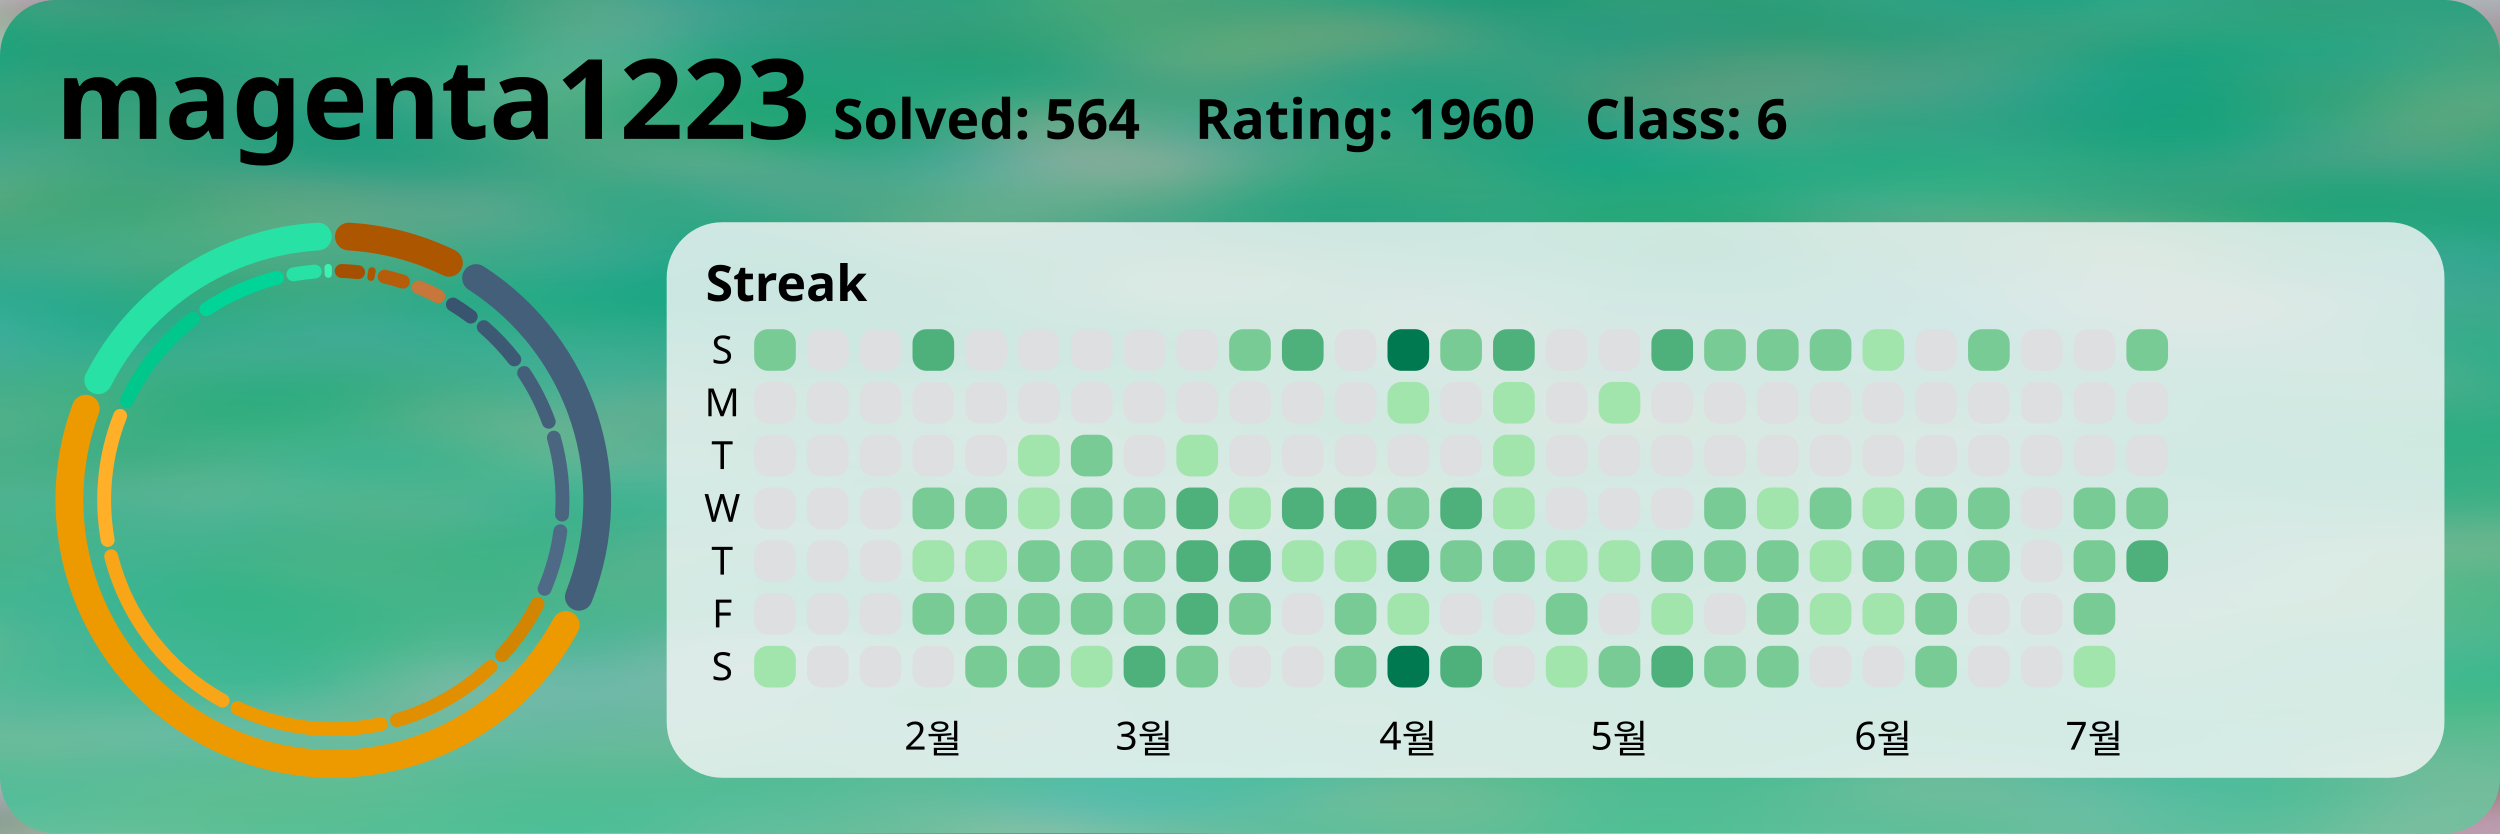
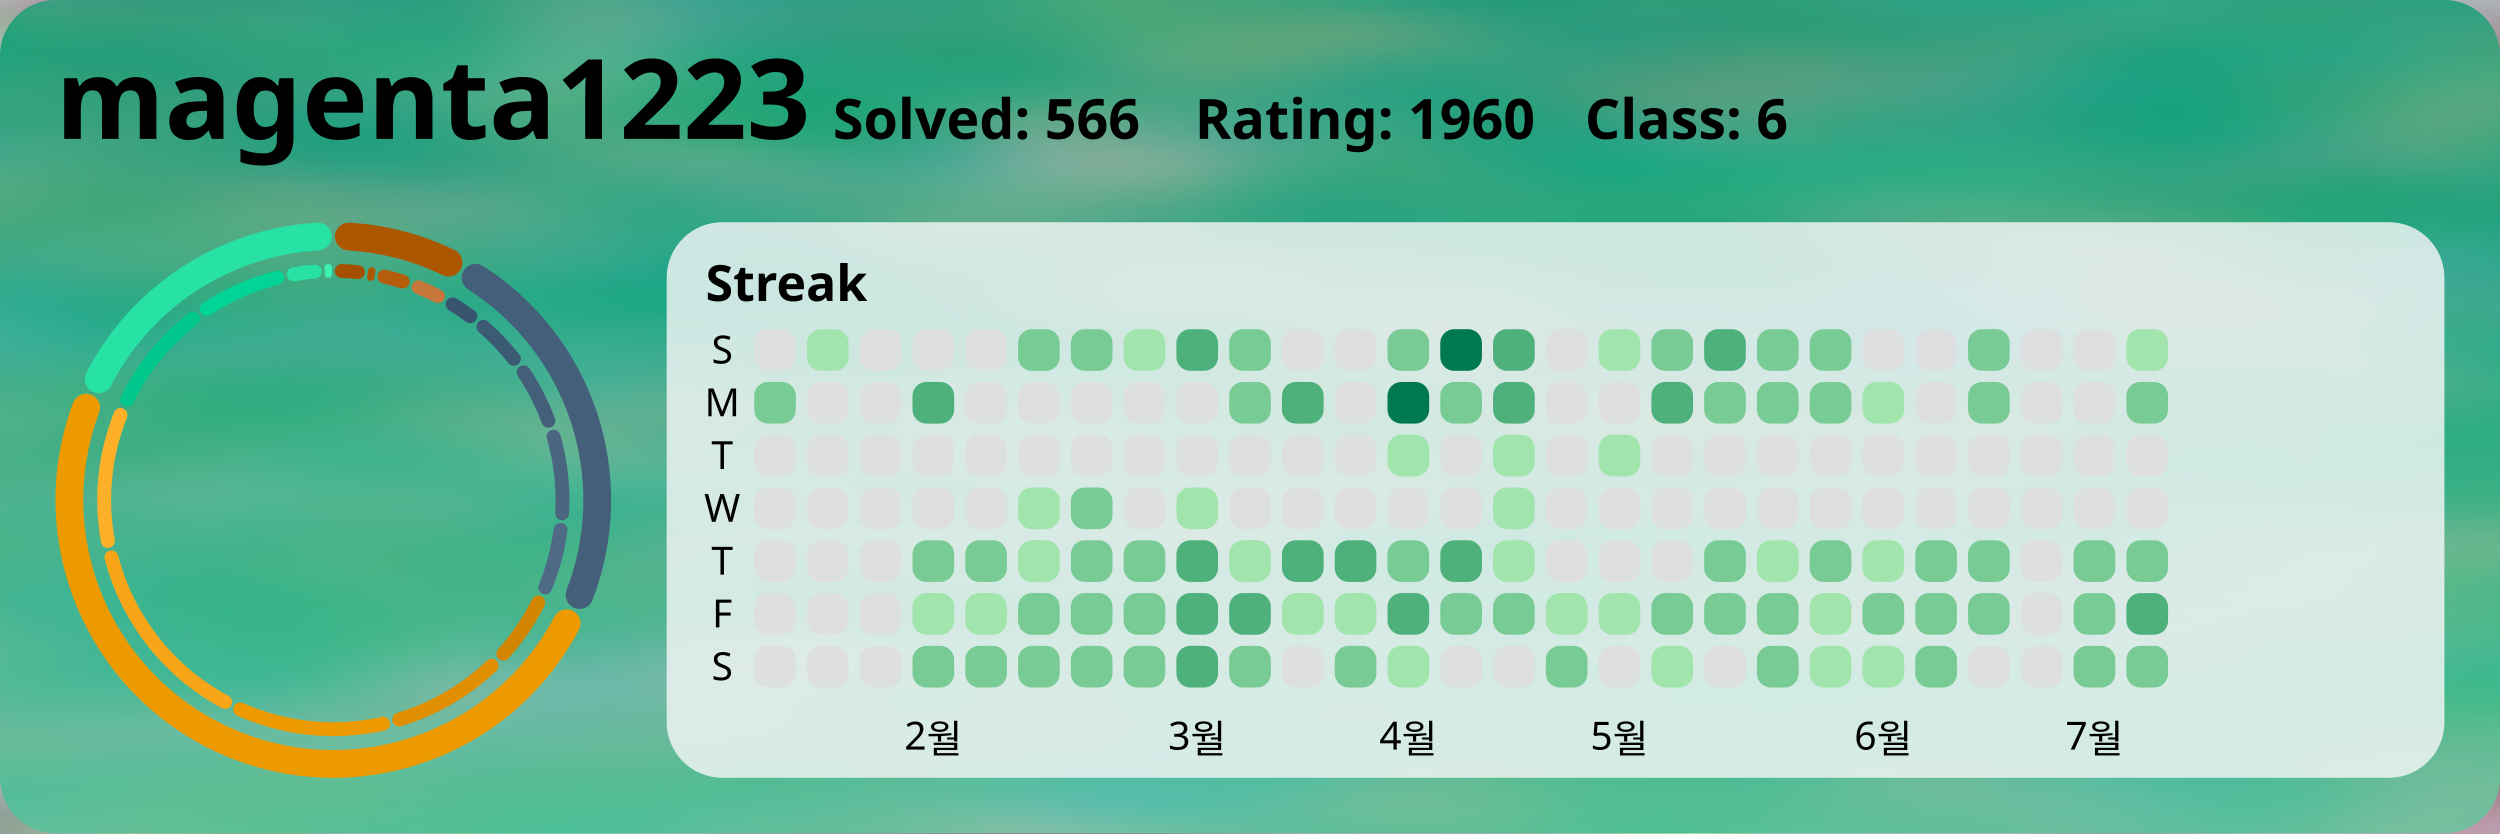
<svg xmlns="http://www.w3.org/2000/svg" id="svg" width="2700" height="900">
  <defs>
    <linearGradient id="ffflux-gradient" gradientTransform="rotate(360, 0.5, 0.5)" x1="50%" y1="0%" x2="50%" y2="100%">
      <stop id="stop1" stop-color="#00C78B" stop-opacity="1" offset="0%" />
      <stop id="stop2" stop-color="#51FDBD" stop-opacity="1" offset="100%" />
    </linearGradient>
    <filter id="ffflux-filter" x="-20%" y="-20%" width="140%" height="140%" filterUnits="objectBoundingBox" primitiveUnits="userSpaceOnUse" color-interpolation-filters="sRGB">
      <feTurbulence type="fractalNoise" baseFrequency="0.002 0.007" numOctaves="2" seed="2" stitchTiles="stitch" x="0%" y="0%" width="100%" height="100%" result="turbulence" />
      <feGaussianBlur stdDeviation="0 0" x="0%" y="0%" width="100%" height="100%" in="turbulence" edgeMode="duplicate" result="blur" />
      <feBlend mode="screen" x="0%" y="0%" width="100%" height="100%" in="SourceGraphic" in2="blur" result="blend" />
      <feComponentTransfer>
        <feFuncR type="linear" slope="0.75" />
        <feFuncG type="linear" slope="0.75" />
        <feFuncB type="linear" slope="0.75" />
      </feComponentTransfer>
    </filter>
  </defs>
  <rect width="2700" height="900" fill="url(#ffflux-gradient)" filter="url(#ffflux-filter)" rx="60" ry="60" />
  <text x="60" y="150" style="font-size: 120px; color: black; font-family: &quot;Noto Sans&quot;, sans-serif; font-weight: bold;">magenta1223</text>
-   <text x="899.531" y="150" style="font-size: 60px; color: black; font-family: &quot;Noto Sans&quot;, sans-serif; font-weight: bold;">Solved: 564</text>
+   <text x="899.531" y="150" style="font-size: 60px; color: black; font-family: &quot;Noto Sans&quot;, sans-serif; font-weight: bold;">Solved: 566</text>
  <text x="1290.359" y="150" style="font-size: 60px; color: black; font-family: &quot;Noto Sans&quot;, sans-serif; font-weight: bold;">Rating: 1960</text>
  <text x="1711.656" y="150" style="font-size: 60px; color: black; font-family: &quot;Noto Sans&quot;, sans-serif; font-weight: bold;">Class: 6</text>
  <g transform="translate(360,540)">
    <path d="M0,-255L0,-240Z" fill="#9D4900" />
-     <path d="M1.528,-247.335A7.5,7.5,0,0,1,9.302,-254.83A255,255,0,0,1,27.573,-253.505A7.5,7.5,0,0,1,34.183,-244.966L34.183,-244.966A7.5,7.5,0,0,1,25.951,-238.593A240,240,0,0,0,8.754,-239.84A7.5,7.5,0,0,1,1.528,-247.335Z" fill="#A54F00" />
-     <path d="M37.718,-248.028A4.063,4.063,0,1,1,45.728,-246.677L44.405,-239.773A3.906,3.906,0,0,1,36.704,-241.072Z" fill="#AD5600" />
-     <path d="M48.063,-242.625A7.5,7.5,0,0,1,57.109,-248.523A255,255,0,0,1,77.515,-242.933A7.5,7.5,0,0,1,82.292,-233.249L82.292,-233.249A7.5,7.5,0,0,1,72.955,-228.643A240,240,0,0,0,53.749,-233.904A7.5,7.5,0,0,1,48.063,-242.625Z" fill="#B55D0A" />
-     <path d="M85.168,-232.214A7.5,7.5,0,0,1,95.02,-236.635A255,255,0,0,1,116.842,-226.656A7.5,7.5,0,0,1,119.942,-216.312L119.942,-216.312A7.5,7.5,0,0,1,109.969,-213.323A240,240,0,0,0,89.43,-222.716A7.5,7.5,0,0,1,85.168,-232.214Z" fill="#C67739" />
-     <path d="M122.605,-214.814A7.5,7.5,0,0,1,133.055,-217.535A255,255,0,0,1,152.914,-204.064A7.5,7.5,0,0,1,154.25,-193.349L154.25,-193.349A7.5,7.5,0,0,1,143.919,-192.061A240,240,0,0,0,125.229,-204.738A7.5,7.5,0,0,1,122.605,-214.814Z" fill="#38546E" />
-     <path d="M156.627,-191.429A7.5,7.5,0,0,1,167.384,-192.373A255,255,0,0,1,201.394,-156.415A7.5,7.5,0,0,1,199.852,-145.727L199.852,-145.727A7.5,7.5,0,0,1,189.547,-147.214A240,240,0,0,0,157.538,-181.057A7.5,7.5,0,0,1,156.627,-191.429Z" fill="#3D5A74" />
-     <path d="M201.637,-143.247A7.5,7.5,0,0,1,212.261,-141.316A255,255,0,0,1,239.678,-87.059A7.5,7.5,0,0,1,234.931,-77.361L234.931,-77.361A7.5,7.5,0,0,1,225.58,-81.938A240,240,0,0,0,199.775,-133.003A7.5,7.5,0,0,1,201.637,-143.247Z" fill="#435F7A" />
-     <path d="M235.868,-74.452A7.5,7.5,0,0,1,245.387,-69.354A255,255,0,0,1,254.482,16.253A7.5,7.5,0,0,1,246.246,23.237L246.246,23.237A7.5,7.5,0,0,1,239.512,15.297A240,240,0,0,0,230.953,-65.274A7.5,7.5,0,0,1,235.868,-74.452Z" fill="#496580" />
-     <path d="M245.94,26.277A7.5,7.5,0,0,1,252.619,34.762A255,255,0,0,1,235.07,98.83A7.5,7.5,0,0,1,224.999,102.726L224.999,102.726A7.5,7.5,0,0,1,221.242,93.016A240,240,0,0,0,237.759,32.717A7.5,7.5,0,0,1,245.94,26.277Z" fill="#4E6A86" />
-     <path d="M223.712,105.498A7.5,7.5,0,0,1,227.239,115.704A255,255,0,0,1,187.734,172.572A7.5,7.5,0,0,1,176.938,172.829L176.938,172.829A7.5,7.5,0,0,1,176.69,162.421A240,240,0,0,0,213.872,108.898A7.5,7.5,0,0,1,223.712,105.498Z" fill="#D28500" />
-     <path d="M174.79,175.002A7.5,7.5,0,0,1,174.653,185.799A255,255,0,0,1,70.856,244.958A7.5,7.5,0,0,1,61.496,239.573L61.496,239.573A7.5,7.5,0,0,1,66.688,230.549A240,240,0,0,0,164.379,174.87A7.5,7.5,0,0,1,174.79,175.002Z" fill="#DF8F00" />
-     <path d="M58.532,240.315A7.5,7.5,0,0,1,52.809,249.472A255,255,0,0,1,-106.629,231.636A7.5,7.5,0,0,1,-110.187,221.441L-110.187,221.441A7.5,7.5,0,0,1,-100.357,218.01A240,240,0,0,0,49.703,234.797A7.5,7.5,0,0,1,58.532,240.315Z" fill="#EC9A00" />
-     <path d="M-112.914,220.062A7.5,7.5,0,0,1,-123.233,223.246A255,255,0,0,1,-247.189,62.631A7.5,7.5,0,0,1,-241.494,53.457L-241.494,53.457A7.5,7.5,0,0,1,-232.648,58.947A240,240,0,0,0,-115.984,210.114A7.5,7.5,0,0,1,-112.914,220.062Z" fill="#F9A518" />
-     <path d="M-242.136,50.469A7.5,7.5,0,0,1,-251.097,44.444A255,255,0,0,1,-237.213,-93.568A7.5,7.5,0,0,1,-227.232,-97.688L-227.232,-97.688A7.5,7.5,0,0,1,-223.259,-88.064A240,240,0,0,0,-236.327,41.829A7.5,7.5,0,0,1,-242.136,50.469Z" fill="#FFB028" />
-     <path d="M-226.007,-100.488A7.5,7.5,0,0,1,-229.76,-110.613A255,255,0,0,1,-156.415,-201.394A7.5,7.5,0,0,1,-145.727,-199.852L-145.727,-199.852A7.5,7.5,0,0,1,-147.214,-189.547A240,240,0,0,0,-216.245,-104.106A7.5,7.5,0,0,1,-226.007,-100.488Z" fill="#00C78B" />
-     <path d="M-143.247,-201.637A7.5,7.5,0,0,1,-141.316,-212.261A255,255,0,0,1,-62.631,-247.189A7.5,7.5,0,0,1,-53.457,-241.494L-53.457,-241.494A7.5,7.5,0,0,1,-58.947,-232.648A240,240,0,0,0,-133.003,-199.775A7.5,7.5,0,0,1,-143.247,-201.637Z" fill="#00D497" />
-     <path d="M-50.469,-242.136A7.5,7.5,0,0,1,-44.444,-251.097A255,255,0,0,1,-20.644,-254.163A7.5,7.5,0,0,1,-12.544,-247.022L-12.544,-247.022A7.5,7.5,0,0,1,-19.43,-239.212A240,240,0,0,0,-41.829,-236.327A7.5,7.5,0,0,1,-50.469,-242.136Z" fill="#27E2A4" />
-     <path d="M-9.649,-250.694A4.063,4.063,0,1,1,-1.528,-250.875L-1.528,-243.845A3.906,3.906,0,0,1,-9.336,-243.671Z" fill="#3EF0B1" />
+     <path d="M1.528,-247.335A7.5,7.5,0,0,1,9.302,-254.83A255,255,0,0,1,27.443,-253.519A7.5,7.5,0,0,1,34.058,-244.984L34.058,-244.984A7.5,7.5,0,0,1,25.829,-238.606A240,240,0,0,0,8.754,-239.84A7.5,7.5,0,0,1,1.528,-247.335Z" fill="#A54F00" />
+     <path d="M37.594,-248.067A4.043,4.043,0,1,1,45.567,-246.727L44.241,-239.784A3.886,3.886,0,0,1,36.577,-241.072Z" fill="#AD5600" />
+     <path d="M47.901,-242.657A7.5,7.5,0,0,1,56.942,-248.561A255,255,0,0,1,77.218,-243.027A7.5,7.5,0,0,1,82.008,-233.349L82.008,-233.349A7.5,7.5,0,0,1,72.676,-228.732A240,240,0,0,0,53.593,-233.94A7.5,7.5,0,0,1,47.901,-242.657Z" fill="#B55D0A" />
+     <path d="M84.884,-232.318A7.5,7.5,0,0,1,94.731,-236.751A255,255,0,0,1,116.431,-226.867A7.5,7.5,0,0,1,119.55,-216.529L119.55,-216.529A7.5,7.5,0,0,1,109.583,-213.522A240,240,0,0,0,89.158,-222.825A7.5,7.5,0,0,1,84.884,-232.318Z" fill="#C67739" />
+     <path d="M122.216,-215.036A7.5,7.5,0,0,1,132.661,-217.775A255,255,0,0,1,152.424,-204.431A7.5,7.5,0,0,1,153.786,-193.719L153.786,-193.719A7.5,7.5,0,0,1,143.457,-192.406A240,240,0,0,0,124.858,-204.965A7.5,7.5,0,0,1,122.216,-215.036Z" fill="#38546E" />
+     <path d="M156.167,-191.804A7.5,7.5,0,0,1,166.922,-192.775A255,255,0,0,1,200.869,-157.088A7.5,7.5,0,0,1,199.363,-146.395L199.363,-146.395A7.5,7.5,0,0,1,189.053,-147.847A240,240,0,0,0,157.103,-181.435A7.5,7.5,0,0,1,156.167,-191.804Z" fill="#3D5A74" />
+     <path d="M201.156,-143.921A7.5,7.5,0,0,1,211.787,-142.025A255,255,0,0,1,239.289,-88.125A7.5,7.5,0,0,1,234.584,-78.405L234.584,-78.405A7.5,7.5,0,0,1,225.213,-82.941A240,240,0,0,0,199.329,-133.671A7.5,7.5,0,0,1,201.156,-143.921Z" fill="#435F7A" />
+     <path d="M235.535,-75.501A7.5,7.5,0,0,1,245.077,-70.445A255,255,0,0,1,254.573,14.75A7.5,7.5,0,0,1,246.379,21.783L246.379,21.783A7.5,7.5,0,0,1,239.598,13.882A240,240,0,0,0,230.66,-66.301A7.5,7.5,0,0,1,235.535,-75.501Z" fill="#496580" />
+     <path d="M246.091,24.825A7.5,7.5,0,0,1,252.82,33.27A255,255,0,0,1,235.764,97.162A7.5,7.5,0,0,1,225.721,101.129L225.721,101.129A7.5,7.5,0,0,1,221.895,91.446A240,240,0,0,0,237.949,31.313A7.5,7.5,0,0,1,246.091,24.825Z" fill="#4E6A86" />
+     <path d="M224.454,103.91A7.5,7.5,0,0,1,228.053,114.091A255,255,0,0,1,189.16,171.007A7.5,7.5,0,0,1,178.368,171.354L178.368,171.354A7.5,7.5,0,0,1,178.033,160.948A240,240,0,0,0,214.638,107.38A7.5,7.5,0,0,1,224.454,103.91Z" fill="#D28500" />
+     <path d="M176.237,173.544A7.5,7.5,0,0,1,176.19,184.342A255,255,0,0,1,73.36,244.22A7.5,7.5,0,0,1,63.945,238.931L63.945,238.931A7.5,7.5,0,0,1,69.044,229.854A240,240,0,0,0,165.826,173.499A7.5,7.5,0,0,1,176.237,173.544Z" fill="#DF8F00" />
+     <path d="M60.988,239.703A7.5,7.5,0,0,1,55.36,248.918A255,255,0,0,1,-103.666,232.977A7.5,7.5,0,0,1,-107.354,222.828L-107.354,222.828A7.5,7.5,0,0,1,-97.568,219.273A240,240,0,0,0,52.103,234.276A7.5,7.5,0,0,1,60.988,239.703Z" fill="#EC9A00" />
+     <path d="M-110.099,221.485A7.5,7.5,0,0,1,-120.376,224.799A255,255,0,0,1,-246.885,63.818A7.5,7.5,0,0,1,-241.235,54.616L-241.235,54.616A7.5,7.5,0,0,1,-232.363,60.064A240,240,0,0,0,-113.295,211.576A7.5,7.5,0,0,1,-110.099,221.485Z" fill="#F9A518" />
+     <path d="M-241.891,51.631A7.5,7.5,0,0,1,-250.881,45.649A255,255,0,0,1,-236.828,-94.538A7.5,7.5,0,0,1,-226.83,-98.617L-226.83,-98.617A7.5,7.5,0,0,1,-222.897,-88.977A240,240,0,0,0,-236.123,42.964A7.5,7.5,0,0,1,-241.891,51.631Z" fill="#FFB028" />
+     <path d="M-225.594,-101.412A7.5,7.5,0,0,1,-229.306,-111.553A255,255,0,0,1,-155.97,-201.738A7.5,7.5,0,0,1,-145.286,-200.172L-145.286,-200.172A7.5,7.5,0,0,1,-146.796,-189.871A240,240,0,0,0,-215.817,-104.991A7.5,7.5,0,0,1,-225.594,-101.412Z" fill="#00C78B" />
+     <path d="M-142.802,-201.952A7.5,7.5,0,0,1,-140.848,-212.572A255,255,0,0,1,-62.446,-247.236A7.5,7.5,0,0,1,-53.276,-241.534L-53.276,-241.534A7.5,7.5,0,0,1,-58.773,-232.692A240,240,0,0,0,-132.563,-200.068A7.5,7.5,0,0,1,-142.802,-201.952Z" fill="#00D497" />
+     <path d="M-50.288,-242.174A7.5,7.5,0,0,1,-44.256,-251.13A255,255,0,0,1,-20.604,-254.166A7.5,7.5,0,0,1,-12.506,-247.024L-12.506,-247.024A7.5,7.5,0,0,1,-19.392,-239.215A240,240,0,0,0,-41.652,-236.358A7.5,7.5,0,0,1,-50.288,-242.174Z" fill="#27E2A4" />
+     <path d="M-9.611,-250.715A4.043,4.043,0,1,1,-1.528,-250.895L-1.528,-243.826A3.886,3.886,0,0,1,-9.297,-243.654Z" fill="#3EF0B1" />
    <path d="M0,-255L0,-240Z" fill="#51FDBD" />
    <path d="M0,-255L0,-240Z" fill="#009EE5" />
    <path d="M0,-255L0,-240Z" fill="#00A9F0" />
    <path d="M0,-255L0,-240Z" fill="#00B4FC" />
    <path d="M0,-255L0,-240Z" fill="#2BBFFF" />
    <path d="M0,-255L0,-240Z" fill="#41CAFF" />
    <path d="M0,-255L0,-240Z" fill="#E0004C" />
    <path d="M0,-255L0,-240Z" fill="#EA0053" />
    <path d="M0,-255L0,-240Z" fill="#F5005A" />
    <path d="M0,-255L0,-240Z" fill="#FF0062" />
    <path d="M0,-255L0,-240Z" fill="#CE3D38" />
-     <path d="M1.761,-284.507A15,15,0,0,1,17.643,-299.481A300,300,0,0,1,131.465,-269.661A15,15,0,0,1,137.965,-248.823L137.965,-248.823A15,15,0,0,1,118.318,-242.695A270,270,0,0,0,15.879,-269.533A15,15,0,0,1,1.761,-284.507Z" fill="#AD5600" />
-     <path d="M141.035,-247.096A15,15,0,0,1,162.219,-252.359A300,300,0,0,1,279.083,110.058A15,15,0,0,1,258.815,118.161L258.815,118.161A15,15,0,0,1,251.175,99.052A270,270,0,0,0,145.997,-227.123A15,15,0,0,1,141.035,-247.096Z" fill="#435F7A" />
-     <path d="M257.332,121.356A15,15,0,0,1,264.23,142.066A300,300,0,0,1,-281.466,-103.813A15,15,0,0,1,-261.383,-112.366L-261.383,-112.366A15,15,0,0,1,-253.319,-93.432A270,270,0,0,0,237.807,127.859A15,15,0,0,1,257.332,121.356Z" fill="#EC9A00" />
-     <path d="M-259.972,-115.593A15,15,0,0,1,-267.329,-136.144A300,300,0,0,1,-17.643,-299.481A15,15,0,0,1,-1.761,-284.507L-1.761,-284.507A15,15,0,0,1,-15.879,-269.533A270,270,0,0,0,-240.596,-122.529A15,15,0,0,1,-259.972,-115.593Z" fill="#27E2A4" />
+     <path d="M1.761,-284.507A15,15,0,0,1,17.643,-299.481A300,300,0,0,1,130.976,-269.898A15,15,0,0,1,137.514,-249.072L137.514,-249.072A15,15,0,0,1,117.879,-242.909A270,270,0,0,0,15.879,-269.533A15,15,0,0,1,1.761,-284.507Z" fill="#AD5600" />
+     <path d="M140.587,-247.351A15,15,0,0,1,161.761,-252.652A300,300,0,0,1,279.856,108.078A15,15,0,0,1,259.646,116.324L259.646,116.324A15,15,0,0,1,251.87,97.27A270,270,0,0,0,145.585,-227.387A15,15,0,0,1,140.587,-247.351Z" fill="#435F7A" />
+     <path d="M258.186,119.53A15,15,0,0,1,265.23,140.19A300,300,0,0,1,-281.038,-104.964A15,15,0,0,1,-260.921,-113.435L-260.921,-113.435A15,15,0,0,1,-252.934,-94.468A270,270,0,0,0,238.707,126.171A15,15,0,0,1,258.186,119.53Z" fill="#EC9A00" />
+     <path d="M-259.497,-116.656A15,15,0,0,1,-266.769,-137.237A300,300,0,0,1,-17.643,-299.481A15,15,0,0,1,-1.761,-284.507L-1.761,-284.507A15,15,0,0,1,-15.879,-269.533A270,270,0,0,0,-240.093,-123.513A15,15,0,0,1,-259.497,-116.656Z" fill="#27E2A4" />
    <path d="M0,-300L0,-270Z" fill="#00B4FC" />
    <path d="M0,-300L0,-270Z" fill="#F5005A" />
  </g>
  <rect transform="translate(720,240)" width="1920" height="600" rx="60" ry="60" style="fill: rgb(247, 248, 249); opacity: 0.8;" />
  <text transform="translate(720,240)" x="42" y="66" style="dominant-baseline: middle; font-size: 54px; color: black; font-family: &quot;Noto Sans&quot;, sans-serif; font-weight: bold;">Streak</text>
  <g transform="translate(780,378)">
    <text x="0" y="0" style="text-anchor: middle; dominant-baseline: middle; font-size: 42px; color: black; font-family: &quot;Noto Sans&quot;, sans-serif;">S</text>
    <text x="0" y="57" style="text-anchor: middle; dominant-baseline: middle; font-size: 42px; color: black; font-family: &quot;Noto Sans&quot;, sans-serif;">M</text>
    <text x="0" y="114" style="text-anchor: middle; dominant-baseline: middle; font-size: 42px; color: black; font-family: &quot;Noto Sans&quot;, sans-serif;">T</text>
    <text x="0" y="171" style="text-anchor: middle; dominant-baseline: middle; font-size: 42px; color: black; font-family: &quot;Noto Sans&quot;, sans-serif;">W</text>
    <text x="0" y="228" style="text-anchor: middle; dominant-baseline: middle; font-size: 42px; color: black; font-family: &quot;Noto Sans&quot;, sans-serif;">T</text>
    <text x="0" y="285" style="text-anchor: middle; dominant-baseline: middle; font-size: 42px; color: black; font-family: &quot;Noto Sans&quot;, sans-serif;">F</text>
    <text x="0" y="342" style="text-anchor: middle; dominant-baseline: middle; font-size: 42px; color: black; font-family: &quot;Noto Sans&quot;, sans-serif;">S</text>
-     <rect rx="15" ry="15" width="45" height="45" fill="#78CB94" x="34.5" y="-22.5" />
-     <rect rx="15" ry="15" width="45" height="45" fill="#DDDFE0" x="34.5" y="34.5" />
+     <rect rx="15" ry="15" width="45" height="45" fill="#DDDFE0" x="34.5" y="-22.5" />
+     <rect rx="15" ry="15" width="45" height="45" fill="#78CB94" x="34.5" y="34.5" />
    <rect rx="15" ry="15" width="45" height="45" fill="#DDDFE0" x="34.5" y="91.5" />
    <rect rx="15" ry="15" width="45" height="45" fill="#DDDFE0" x="34.5" y="148.5" />
    <rect rx="15" ry="15" width="45" height="45" fill="#DDDFE0" x="34.5" y="205.5" />
    <rect rx="15" ry="15" width="45" height="45" fill="#DDDFE0" x="34.5" y="262.5" />
-     <rect rx="15" ry="15" width="45" height="45" fill="#A1E4AC" x="34.5" y="319.5" />
-     <rect rx="15" ry="15" width="45" height="45" fill="#DDDFE0" x="91.5" y="-22.5" />
+     <rect rx="15" ry="15" width="45" height="45" fill="#DDDFE0" x="34.5" y="319.5" />
+     <rect rx="15" ry="15" width="45" height="45" fill="#A1E4AC" x="91.5" y="-22.5" />
    <rect rx="15" ry="15" width="45" height="45" fill="#DDDFE0" x="91.5" y="34.5" />
    <rect rx="15" ry="15" width="45" height="45" fill="#DDDFE0" x="91.5" y="91.5" />
    <rect rx="15" ry="15" width="45" height="45" fill="#DDDFE0" x="91.5" y="148.5" />
    <rect rx="15" ry="15" width="45" height="45" fill="#DDDFE0" x="91.5" y="205.5" />
    <rect rx="15" ry="15" width="45" height="45" fill="#DDDFE0" x="91.5" y="262.5" />
    <rect rx="15" ry="15" width="45" height="45" fill="#DDDFE0" x="91.5" y="319.5" />
    <rect rx="15" ry="15" width="45" height="45" fill="#DDDFE0" x="148.5" y="-22.5" />
    <rect rx="15" ry="15" width="45" height="45" fill="#DDDFE0" x="148.5" y="34.5" />
    <rect rx="15" ry="15" width="45" height="45" fill="#DDDFE0" x="148.5" y="91.5" />
    <rect rx="15" ry="15" width="45" height="45" fill="#DDDFE0" x="148.5" y="148.5" />
    <rect rx="15" ry="15" width="45" height="45" fill="#DDDFE0" x="148.5" y="205.5" />
    <rect rx="15" ry="15" width="45" height="45" fill="#DDDFE0" x="148.5" y="262.5" />
    <rect rx="15" ry="15" width="45" height="45" fill="#DDDFE0" x="148.5" y="319.5" />
-     <rect rx="15" ry="15" width="45" height="45" fill="#4EB17C" x="205.5" y="-22.5" />
-     <rect rx="15" ry="15" width="45" height="45" fill="#DDDFE0" x="205.5" y="34.5" />
+     <rect rx="15" ry="15" width="45" height="45" fill="#DDDFE0" x="205.5" y="-22.5" />
+     <rect rx="15" ry="15" width="45" height="45" fill="#4EB17C" x="205.5" y="34.5" />
    <rect rx="15" ry="15" width="45" height="45" fill="#DDDFE0" x="205.5" y="91.5" />
-     <rect rx="15" ry="15" width="45" height="45" fill="#78CB94" x="205.5" y="148.5" />
-     <rect rx="15" ry="15" width="45" height="45" fill="#A1E4AC" x="205.5" y="205.5" />
-     <rect rx="15" ry="15" width="45" height="45" fill="#78CB94" x="205.5" y="262.5" />
-     <rect rx="15" ry="15" width="45" height="45" fill="#DDDFE0" x="205.5" y="319.5" />
+     <rect rx="15" ry="15" width="45" height="45" fill="#DDDFE0" x="205.5" y="148.5" />
+     <rect rx="15" ry="15" width="45" height="45" fill="#78CB94" x="205.5" y="205.5" />
+     <rect rx="15" ry="15" width="45" height="45" fill="#A1E4AC" x="205.5" y="262.5" />
+     <rect rx="15" ry="15" width="45" height="45" fill="#78CB94" x="205.5" y="319.5" />
    <text x="228" y="399" style="text-anchor: middle; dominant-baseline: hanging; font-size: 42px; color: black; font-family: &quot;Noto Sans&quot;, sans-serif;">2월</text>
    <rect rx="15" ry="15" width="45" height="45" fill="#DDDFE0" x="262.5" y="-22.5" />
    <rect rx="15" ry="15" width="45" height="45" fill="#DDDFE0" x="262.5" y="34.5" />
    <rect rx="15" ry="15" width="45" height="45" fill="#DDDFE0" x="262.5" y="91.5" />
-     <rect rx="15" ry="15" width="45" height="45" fill="#78CB94" x="262.5" y="148.5" />
-     <rect rx="15" ry="15" width="45" height="45" fill="#A1E4AC" x="262.5" y="205.5" />
-     <rect rx="15" ry="15" width="45" height="45" fill="#78CB94" x="262.5" y="262.5" />
+     <rect rx="15" ry="15" width="45" height="45" fill="#DDDFE0" x="262.5" y="148.5" />
+     <rect rx="15" ry="15" width="45" height="45" fill="#78CB94" x="262.5" y="205.5" />
+     <rect rx="15" ry="15" width="45" height="45" fill="#A1E4AC" x="262.5" y="262.5" />
    <rect rx="15" ry="15" width="45" height="45" fill="#78CB94" x="262.5" y="319.5" />
-     <rect rx="15" ry="15" width="45" height="45" fill="#DDDFE0" x="319.5" y="-22.5" />
+     <rect rx="15" ry="15" width="45" height="45" fill="#78CB94" x="319.5" y="-22.5" />
    <rect rx="15" ry="15" width="45" height="45" fill="#DDDFE0" x="319.5" y="34.5" />
-     <rect rx="15" ry="15" width="45" height="45" fill="#A1E4AC" x="319.5" y="91.5" />
+     <rect rx="15" ry="15" width="45" height="45" fill="#DDDFE0" x="319.5" y="91.5" />
    <rect rx="15" ry="15" width="45" height="45" fill="#A1E4AC" x="319.5" y="148.5" />
-     <rect rx="15" ry="15" width="45" height="45" fill="#78CB94" x="319.5" y="205.5" />
+     <rect rx="15" ry="15" width="45" height="45" fill="#A1E4AC" x="319.5" y="205.5" />
    <rect rx="15" ry="15" width="45" height="45" fill="#78CB94" x="319.5" y="262.5" />
    <rect rx="15" ry="15" width="45" height="45" fill="#78CB94" x="319.5" y="319.5" />
-     <rect rx="15" ry="15" width="45" height="45" fill="#DDDFE0" x="376.5" y="-22.5" />
+     <rect rx="15" ry="15" width="45" height="45" fill="#78CB94" x="376.5" y="-22.5" />
    <rect rx="15" ry="15" width="45" height="45" fill="#DDDFE0" x="376.5" y="34.5" />
-     <rect rx="15" ry="15" width="45" height="45" fill="#78CB94" x="376.5" y="91.5" />
+     <rect rx="15" ry="15" width="45" height="45" fill="#DDDFE0" x="376.5" y="91.5" />
    <rect rx="15" ry="15" width="45" height="45" fill="#78CB94" x="376.5" y="148.5" />
    <rect rx="15" ry="15" width="45" height="45" fill="#78CB94" x="376.5" y="205.5" />
    <rect rx="15" ry="15" width="45" height="45" fill="#78CB94" x="376.5" y="262.5" />
-     <rect rx="15" ry="15" width="45" height="45" fill="#A1E4AC" x="376.5" y="319.5" />
-     <rect rx="15" ry="15" width="45" height="45" fill="#DDDFE0" x="433.5" y="-22.5" />
+     <rect rx="15" ry="15" width="45" height="45" fill="#78CB94" x="376.5" y="319.5" />
+     <rect rx="15" ry="15" width="45" height="45" fill="#A1E4AC" x="433.5" y="-22.5" />
    <rect rx="15" ry="15" width="45" height="45" fill="#DDDFE0" x="433.5" y="34.5" />
    <rect rx="15" ry="15" width="45" height="45" fill="#DDDFE0" x="433.5" y="91.5" />
-     <rect rx="15" ry="15" width="45" height="45" fill="#78CB94" x="433.5" y="148.5" />
+     <rect rx="15" ry="15" width="45" height="45" fill="#DDDFE0" x="433.5" y="148.5" />
    <rect rx="15" ry="15" width="45" height="45" fill="#78CB94" x="433.5" y="205.5" />
    <rect rx="15" ry="15" width="45" height="45" fill="#78CB94" x="433.5" y="262.5" />
-     <rect rx="15" ry="15" width="45" height="45" fill="#4EB17C" x="433.5" y="319.5" />
-     <text x="456" y="399" style="text-anchor: middle; dominant-baseline: hanging; font-size: 42px; color: black; font-family: &quot;Noto Sans&quot;, sans-serif;">3월</text>
-     <rect rx="15" ry="15" width="45" height="45" fill="#DDDFE0" x="490.5" y="-22.5" />
+     <rect rx="15" ry="15" width="45" height="45" fill="#78CB94" x="433.5" y="319.5" />
+     <rect rx="15" ry="15" width="45" height="45" fill="#4EB17C" x="490.5" y="-22.5" />
    <rect rx="15" ry="15" width="45" height="45" fill="#DDDFE0" x="490.5" y="34.5" />
-     <rect rx="15" ry="15" width="45" height="45" fill="#A1E4AC" x="490.5" y="91.5" />
-     <rect rx="15" ry="15" width="45" height="45" fill="#4EB17C" x="490.5" y="148.5" />
+     <rect rx="15" ry="15" width="45" height="45" fill="#DDDFE0" x="490.5" y="91.5" />
+     <rect rx="15" ry="15" width="45" height="45" fill="#A1E4AC" x="490.5" y="148.5" />
    <rect rx="15" ry="15" width="45" height="45" fill="#4EB17C" x="490.5" y="205.5" />
    <rect rx="15" ry="15" width="45" height="45" fill="#4EB17C" x="490.5" y="262.5" />
-     <rect rx="15" ry="15" width="45" height="45" fill="#78CB94" x="490.5" y="319.5" />
+     <rect rx="15" ry="15" width="45" height="45" fill="#4EB17C" x="490.5" y="319.5" />
+     <text x="513" y="399" style="text-anchor: middle; dominant-baseline: hanging; font-size: 42px; color: black; font-family: &quot;Noto Sans&quot;, sans-serif;">3월</text>
    <rect rx="15" ry="15" width="45" height="45" fill="#78CB94" x="547.5" y="-22.5" />
-     <rect rx="15" ry="15" width="45" height="45" fill="#DDDFE0" x="547.5" y="34.5" />
+     <rect rx="15" ry="15" width="45" height="45" fill="#78CB94" x="547.5" y="34.5" />
    <rect rx="15" ry="15" width="45" height="45" fill="#DDDFE0" x="547.5" y="91.5" />
-     <rect rx="15" ry="15" width="45" height="45" fill="#A1E4AC" x="547.5" y="148.5" />
-     <rect rx="15" ry="15" width="45" height="45" fill="#4EB17C" x="547.5" y="205.5" />
-     <rect rx="15" ry="15" width="45" height="45" fill="#78CB94" x="547.5" y="262.5" />
-     <rect rx="15" ry="15" width="45" height="45" fill="#DDDFE0" x="547.5" y="319.5" />
-     <rect rx="15" ry="15" width="45" height="45" fill="#4EB17C" x="604.5" y="-22.5" />
-     <rect rx="15" ry="15" width="45" height="45" fill="#DDDFE0" x="604.5" y="34.5" />
+     <rect rx="15" ry="15" width="45" height="45" fill="#DDDFE0" x="547.5" y="148.5" />
+     <rect rx="15" ry="15" width="45" height="45" fill="#A1E4AC" x="547.5" y="205.5" />
+     <rect rx="15" ry="15" width="45" height="45" fill="#4EB17C" x="547.5" y="262.5" />
+     <rect rx="15" ry="15" width="45" height="45" fill="#78CB94" x="547.5" y="319.5" />
+     <rect rx="15" ry="15" width="45" height="45" fill="#DDDFE0" x="604.5" y="-22.5" />
+     <rect rx="15" ry="15" width="45" height="45" fill="#4EB17C" x="604.5" y="34.5" />
    <rect rx="15" ry="15" width="45" height="45" fill="#DDDFE0" x="604.5" y="91.5" />
-     <rect rx="15" ry="15" width="45" height="45" fill="#4EB17C" x="604.5" y="148.5" />
-     <rect rx="15" ry="15" width="45" height="45" fill="#A1E4AC" x="604.5" y="205.5" />
-     <rect rx="15" ry="15" width="45" height="45" fill="#DDDFE0" x="604.5" y="262.5" />
+     <rect rx="15" ry="15" width="45" height="45" fill="#DDDFE0" x="604.5" y="148.5" />
+     <rect rx="15" ry="15" width="45" height="45" fill="#4EB17C" x="604.5" y="205.5" />
+     <rect rx="15" ry="15" width="45" height="45" fill="#A1E4AC" x="604.5" y="262.5" />
    <rect rx="15" ry="15" width="45" height="45" fill="#DDDFE0" x="604.5" y="319.5" />
    <rect rx="15" ry="15" width="45" height="45" fill="#DDDFE0" x="661.5" y="-22.5" />
    <rect rx="15" ry="15" width="45" height="45" fill="#DDDFE0" x="661.5" y="34.5" />
    <rect rx="15" ry="15" width="45" height="45" fill="#DDDFE0" x="661.5" y="91.5" />
-     <rect rx="15" ry="15" width="45" height="45" fill="#4EB17C" x="661.5" y="148.5" />
-     <rect rx="15" ry="15" width="45" height="45" fill="#A1E4AC" x="661.5" y="205.5" />
-     <rect rx="15" ry="15" width="45" height="45" fill="#78CB94" x="661.5" y="262.5" />
+     <rect rx="15" ry="15" width="45" height="45" fill="#DDDFE0" x="661.5" y="148.5" />
+     <rect rx="15" ry="15" width="45" height="45" fill="#4EB17C" x="661.5" y="205.5" />
+     <rect rx="15" ry="15" width="45" height="45" fill="#A1E4AC" x="661.5" y="262.5" />
    <rect rx="15" ry="15" width="45" height="45" fill="#78CB94" x="661.5" y="319.5" />
-     <rect rx="15" ry="15" width="45" height="45" fill="#007950" x="718.5" y="-22.5" />
-     <rect rx="15" ry="15" width="45" height="45" fill="#A1E4AC" x="718.5" y="34.5" />
-     <rect rx="15" ry="15" width="45" height="45" fill="#DDDFE0" x="718.5" y="91.5" />
-     <rect rx="15" ry="15" width="45" height="45" fill="#78CB94" x="718.5" y="148.5" />
-     <rect rx="15" ry="15" width="45" height="45" fill="#4EB17C" x="718.5" y="205.5" />
-     <rect rx="15" ry="15" width="45" height="45" fill="#A1E4AC" x="718.5" y="262.5" />
-     <rect rx="15" ry="15" width="45" height="45" fill="#007950" x="718.5" y="319.5" />
+     <rect rx="15" ry="15" width="45" height="45" fill="#78CB94" x="718.5" y="-22.5" />
+     <rect rx="15" ry="15" width="45" height="45" fill="#007950" x="718.5" y="34.5" />
+     <rect rx="15" ry="15" width="45" height="45" fill="#A1E4AC" x="718.5" y="91.5" />
+     <rect rx="15" ry="15" width="45" height="45" fill="#DDDFE0" x="718.5" y="148.5" />
+     <rect rx="15" ry="15" width="45" height="45" fill="#78CB94" x="718.5" y="205.5" />
+     <rect rx="15" ry="15" width="45" height="45" fill="#4EB17C" x="718.5" y="262.5" />
+     <rect rx="15" ry="15" width="45" height="45" fill="#A1E4AC" x="718.5" y="319.5" />
    <text x="741" y="399" style="text-anchor: middle; dominant-baseline: hanging; font-size: 42px; color: black; font-family: &quot;Noto Sans&quot;, sans-serif;">4월</text>
-     <rect rx="15" ry="15" width="45" height="45" fill="#78CB94" x="775.5" y="-22.5" />
-     <rect rx="15" ry="15" width="45" height="45" fill="#DDDFE0" x="775.5" y="34.5" />
+     <rect rx="15" ry="15" width="45" height="45" fill="#007950" x="775.5" y="-22.5" />
+     <rect rx="15" ry="15" width="45" height="45" fill="#78CB94" x="775.5" y="34.5" />
    <rect rx="15" ry="15" width="45" height="45" fill="#DDDFE0" x="775.5" y="91.5" />
-     <rect rx="15" ry="15" width="45" height="45" fill="#4EB17C" x="775.5" y="148.5" />
-     <rect rx="15" ry="15" width="45" height="45" fill="#78CB94" x="775.5" y="205.5" />
-     <rect rx="15" ry="15" width="45" height="45" fill="#DDDFE0" x="775.5" y="262.5" />
-     <rect rx="15" ry="15" width="45" height="45" fill="#4EB17C" x="775.5" y="319.5" />
+     <rect rx="15" ry="15" width="45" height="45" fill="#DDDFE0" x="775.5" y="148.5" />
+     <rect rx="15" ry="15" width="45" height="45" fill="#4EB17C" x="775.5" y="205.5" />
+     <rect rx="15" ry="15" width="45" height="45" fill="#78CB94" x="775.5" y="262.5" />
+     <rect rx="15" ry="15" width="45" height="45" fill="#DDDFE0" x="775.5" y="319.5" />
    <rect rx="15" ry="15" width="45" height="45" fill="#4EB17C" x="832.5" y="-22.5" />
-     <rect rx="15" ry="15" width="45" height="45" fill="#A1E4AC" x="832.5" y="34.5" />
+     <rect rx="15" ry="15" width="45" height="45" fill="#4EB17C" x="832.5" y="34.5" />
    <rect rx="15" ry="15" width="45" height="45" fill="#A1E4AC" x="832.5" y="91.5" />
    <rect rx="15" ry="15" width="45" height="45" fill="#A1E4AC" x="832.5" y="148.5" />
-     <rect rx="15" ry="15" width="45" height="45" fill="#78CB94" x="832.5" y="205.5" />
-     <rect rx="15" ry="15" width="45" height="45" fill="#DDDFE0" x="832.5" y="262.5" />
+     <rect rx="15" ry="15" width="45" height="45" fill="#A1E4AC" x="832.5" y="205.5" />
+     <rect rx="15" ry="15" width="45" height="45" fill="#78CB94" x="832.5" y="262.5" />
    <rect rx="15" ry="15" width="45" height="45" fill="#DDDFE0" x="832.5" y="319.5" />
    <rect rx="15" ry="15" width="45" height="45" fill="#DDDFE0" x="889.5" y="-22.5" />
    <rect rx="15" ry="15" width="45" height="45" fill="#DDDFE0" x="889.5" y="34.5" />
    <rect rx="15" ry="15" width="45" height="45" fill="#DDDFE0" x="889.5" y="91.5" />
    <rect rx="15" ry="15" width="45" height="45" fill="#DDDFE0" x="889.5" y="148.5" />
-     <rect rx="15" ry="15" width="45" height="45" fill="#A1E4AC" x="889.5" y="205.5" />
-     <rect rx="15" ry="15" width="45" height="45" fill="#78CB94" x="889.5" y="262.5" />
-     <rect rx="15" ry="15" width="45" height="45" fill="#A1E4AC" x="889.5" y="319.5" />
-     <rect rx="15" ry="15" width="45" height="45" fill="#DDDFE0" x="946.5" y="-22.5" />
-     <rect rx="15" ry="15" width="45" height="45" fill="#A1E4AC" x="946.5" y="34.5" />
-     <rect rx="15" ry="15" width="45" height="45" fill="#DDDFE0" x="946.5" y="91.5" />
+     <rect rx="15" ry="15" width="45" height="45" fill="#DDDFE0" x="889.5" y="205.5" />
+     <rect rx="15" ry="15" width="45" height="45" fill="#A1E4AC" x="889.5" y="262.5" />
+     <rect rx="15" ry="15" width="45" height="45" fill="#78CB94" x="889.5" y="319.5" />
+     <rect rx="15" ry="15" width="45" height="45" fill="#A1E4AC" x="946.5" y="-22.5" />
+     <rect rx="15" ry="15" width="45" height="45" fill="#DDDFE0" x="946.5" y="34.5" />
+     <rect rx="15" ry="15" width="45" height="45" fill="#A1E4AC" x="946.5" y="91.5" />
    <rect rx="15" ry="15" width="45" height="45" fill="#DDDFE0" x="946.5" y="148.5" />
-     <rect rx="15" ry="15" width="45" height="45" fill="#A1E4AC" x="946.5" y="205.5" />
-     <rect rx="15" ry="15" width="45" height="45" fill="#DDDFE0" x="946.5" y="262.5" />
-     <rect rx="15" ry="15" width="45" height="45" fill="#78CB94" x="946.5" y="319.5" />
+     <rect rx="15" ry="15" width="45" height="45" fill="#DDDFE0" x="946.5" y="205.5" />
+     <rect rx="15" ry="15" width="45" height="45" fill="#A1E4AC" x="946.5" y="262.5" />
+     <rect rx="15" ry="15" width="45" height="45" fill="#DDDFE0" x="946.5" y="319.5" />
    <text x="969" y="399" style="text-anchor: middle; dominant-baseline: hanging; font-size: 42px; color: black; font-family: &quot;Noto Sans&quot;, sans-serif;">5월</text>
-     <rect rx="15" ry="15" width="45" height="45" fill="#4EB17C" x="1003.5" y="-22.5" />
-     <rect rx="15" ry="15" width="45" height="45" fill="#DDDFE0" x="1003.5" y="34.5" />
+     <rect rx="15" ry="15" width="45" height="45" fill="#78CB94" x="1003.5" y="-22.5" />
+     <rect rx="15" ry="15" width="45" height="45" fill="#4EB17C" x="1003.5" y="34.5" />
    <rect rx="15" ry="15" width="45" height="45" fill="#DDDFE0" x="1003.5" y="91.5" />
    <rect rx="15" ry="15" width="45" height="45" fill="#DDDFE0" x="1003.5" y="148.5" />
-     <rect rx="15" ry="15" width="45" height="45" fill="#78CB94" x="1003.5" y="205.5" />
-     <rect rx="15" ry="15" width="45" height="45" fill="#A1E4AC" x="1003.5" y="262.5" />
-     <rect rx="15" ry="15" width="45" height="45" fill="#4EB17C" x="1003.5" y="319.5" />
-     <rect rx="15" ry="15" width="45" height="45" fill="#78CB94" x="1060.5" y="-22.5" />
-     <rect rx="15" ry="15" width="45" height="45" fill="#DDDFE0" x="1060.5" y="34.5" />
+     <rect rx="15" ry="15" width="45" height="45" fill="#DDDFE0" x="1003.5" y="205.5" />
+     <rect rx="15" ry="15" width="45" height="45" fill="#78CB94" x="1003.5" y="262.5" />
+     <rect rx="15" ry="15" width="45" height="45" fill="#A1E4AC" x="1003.5" y="319.5" />
+     <rect rx="15" ry="15" width="45" height="45" fill="#4EB17C" x="1060.5" y="-22.5" />
+     <rect rx="15" ry="15" width="45" height="45" fill="#78CB94" x="1060.5" y="34.5" />
    <rect rx="15" ry="15" width="45" height="45" fill="#DDDFE0" x="1060.5" y="91.5" />
-     <rect rx="15" ry="15" width="45" height="45" fill="#78CB94" x="1060.5" y="148.5" />
+     <rect rx="15" ry="15" width="45" height="45" fill="#DDDFE0" x="1060.5" y="148.5" />
    <rect rx="15" ry="15" width="45" height="45" fill="#78CB94" x="1060.5" y="205.5" />
-     <rect rx="15" ry="15" width="45" height="45" fill="#DDDFE0" x="1060.5" y="262.5" />
-     <rect rx="15" ry="15" width="45" height="45" fill="#78CB94" x="1060.5" y="319.5" />
+     <rect rx="15" ry="15" width="45" height="45" fill="#78CB94" x="1060.5" y="262.5" />
+     <rect rx="15" ry="15" width="45" height="45" fill="#DDDFE0" x="1060.5" y="319.5" />
    <rect rx="15" ry="15" width="45" height="45" fill="#78CB94" x="1117.5" y="-22.5" />
-     <rect rx="15" ry="15" width="45" height="45" fill="#DDDFE0" x="1117.5" y="34.5" />
+     <rect rx="15" ry="15" width="45" height="45" fill="#78CB94" x="1117.5" y="34.5" />
    <rect rx="15" ry="15" width="45" height="45" fill="#DDDFE0" x="1117.5" y="91.5" />
-     <rect rx="15" ry="15" width="45" height="45" fill="#A1E4AC" x="1117.5" y="148.5" />
-     <rect rx="15" ry="15" width="45" height="45" fill="#78CB94" x="1117.5" y="205.5" />
+     <rect rx="15" ry="15" width="45" height="45" fill="#DDDFE0" x="1117.5" y="148.5" />
+     <rect rx="15" ry="15" width="45" height="45" fill="#A1E4AC" x="1117.5" y="205.5" />
    <rect rx="15" ry="15" width="45" height="45" fill="#78CB94" x="1117.5" y="262.5" />
    <rect rx="15" ry="15" width="45" height="45" fill="#78CB94" x="1117.5" y="319.5" />
    <rect rx="15" ry="15" width="45" height="45" fill="#78CB94" x="1174.5" y="-22.5" />
-     <rect rx="15" ry="15" width="45" height="45" fill="#DDDFE0" x="1174.5" y="34.5" />
+     <rect rx="15" ry="15" width="45" height="45" fill="#78CB94" x="1174.5" y="34.5" />
    <rect rx="15" ry="15" width="45" height="45" fill="#DDDFE0" x="1174.5" y="91.5" />
-     <rect rx="15" ry="15" width="45" height="45" fill="#78CB94" x="1174.5" y="148.5" />
-     <rect rx="15" ry="15" width="45" height="45" fill="#A1E4AC" x="1174.5" y="205.5" />
+     <rect rx="15" ry="15" width="45" height="45" fill="#DDDFE0" x="1174.5" y="148.5" />
+     <rect rx="15" ry="15" width="45" height="45" fill="#78CB94" x="1174.5" y="205.5" />
    <rect rx="15" ry="15" width="45" height="45" fill="#A1E4AC" x="1174.5" y="262.5" />
-     <rect rx="15" ry="15" width="45" height="45" fill="#DDDFE0" x="1174.5" y="319.5" />
-     <rect rx="15" ry="15" width="45" height="45" fill="#A1E4AC" x="1231.5" y="-22.5" />
-     <rect rx="15" ry="15" width="45" height="45" fill="#DDDFE0" x="1231.5" y="34.5" />
+     <rect rx="15" ry="15" width="45" height="45" fill="#A1E4AC" x="1174.5" y="319.5" />
+     <rect rx="15" ry="15" width="45" height="45" fill="#DDDFE0" x="1231.5" y="-22.5" />
+     <rect rx="15" ry="15" width="45" height="45" fill="#A1E4AC" x="1231.5" y="34.5" />
    <rect rx="15" ry="15" width="45" height="45" fill="#DDDFE0" x="1231.5" y="91.5" />
-     <rect rx="15" ry="15" width="45" height="45" fill="#A1E4AC" x="1231.5" y="148.5" />
-     <rect rx="15" ry="15" width="45" height="45" fill="#78CB94" x="1231.5" y="205.5" />
-     <rect rx="15" ry="15" width="45" height="45" fill="#A1E4AC" x="1231.5" y="262.5" />
-     <rect rx="15" ry="15" width="45" height="45" fill="#DDDFE0" x="1231.5" y="319.5" />
+     <rect rx="15" ry="15" width="45" height="45" fill="#DDDFE0" x="1231.5" y="148.5" />
+     <rect rx="15" ry="15" width="45" height="45" fill="#A1E4AC" x="1231.5" y="205.5" />
+     <rect rx="15" ry="15" width="45" height="45" fill="#78CB94" x="1231.5" y="262.5" />
+     <rect rx="15" ry="15" width="45" height="45" fill="#A1E4AC" x="1231.5" y="319.5" />
    <text x="1254" y="399" style="text-anchor: middle; dominant-baseline: hanging; font-size: 42px; color: black; font-family: &quot;Noto Sans&quot;, sans-serif;">6월</text>
    <rect rx="15" ry="15" width="45" height="45" fill="#DDDFE0" x="1288.5" y="-22.5" />
    <rect rx="15" ry="15" width="45" height="45" fill="#DDDFE0" x="1288.5" y="34.5" />
    <rect rx="15" ry="15" width="45" height="45" fill="#DDDFE0" x="1288.5" y="91.5" />
-     <rect rx="15" ry="15" width="45" height="45" fill="#78CB94" x="1288.5" y="148.5" />
+     <rect rx="15" ry="15" width="45" height="45" fill="#DDDFE0" x="1288.5" y="148.5" />
    <rect rx="15" ry="15" width="45" height="45" fill="#78CB94" x="1288.5" y="205.5" />
    <rect rx="15" ry="15" width="45" height="45" fill="#78CB94" x="1288.5" y="262.5" />
    <rect rx="15" ry="15" width="45" height="45" fill="#78CB94" x="1288.5" y="319.5" />
    <rect rx="15" ry="15" width="45" height="45" fill="#78CB94" x="1345.5" y="-22.5" />
-     <rect rx="15" ry="15" width="45" height="45" fill="#DDDFE0" x="1345.5" y="34.5" />
+     <rect rx="15" ry="15" width="45" height="45" fill="#78CB94" x="1345.5" y="34.5" />
    <rect rx="15" ry="15" width="45" height="45" fill="#DDDFE0" x="1345.5" y="91.5" />
-     <rect rx="15" ry="15" width="45" height="45" fill="#78CB94" x="1345.5" y="148.5" />
+     <rect rx="15" ry="15" width="45" height="45" fill="#DDDFE0" x="1345.5" y="148.5" />
    <rect rx="15" ry="15" width="45" height="45" fill="#78CB94" x="1345.5" y="205.5" />
-     <rect rx="15" ry="15" width="45" height="45" fill="#DDDFE0" x="1345.5" y="262.5" />
+     <rect rx="15" ry="15" width="45" height="45" fill="#78CB94" x="1345.5" y="262.5" />
    <rect rx="15" ry="15" width="45" height="45" fill="#DDDFE0" x="1345.5" y="319.5" />
    <rect rx="15" ry="15" width="45" height="45" fill="#DDDFE0" x="1402.5" y="-22.5" />
    <rect rx="15" ry="15" width="45" height="45" fill="#DDDFE0" x="1402.5" y="34.5" />
    <rect rx="15" ry="15" width="45" height="45" fill="#DDDFE0" x="1402.5" y="91.5" />
    <rect rx="15" ry="15" width="45" height="45" fill="#DDDFE0" x="1402.5" y="148.5" />
    <rect rx="15" ry="15" width="45" height="45" fill="#DDDFE0" x="1402.5" y="205.5" />
    <rect rx="15" ry="15" width="45" height="45" fill="#DDDFE0" x="1402.5" y="262.5" />
    <rect rx="15" ry="15" width="45" height="45" fill="#DDDFE0" x="1402.5" y="319.5" />
    <rect rx="15" ry="15" width="45" height="45" fill="#DDDFE0" x="1459.5" y="-22.5" />
    <rect rx="15" ry="15" width="45" height="45" fill="#DDDFE0" x="1459.5" y="34.5" />
    <rect rx="15" ry="15" width="45" height="45" fill="#DDDFE0" x="1459.5" y="91.5" />
-     <rect rx="15" ry="15" width="45" height="45" fill="#78CB94" x="1459.5" y="148.5" />
+     <rect rx="15" ry="15" width="45" height="45" fill="#DDDFE0" x="1459.5" y="148.5" />
    <rect rx="15" ry="15" width="45" height="45" fill="#78CB94" x="1459.5" y="205.5" />
    <rect rx="15" ry="15" width="45" height="45" fill="#78CB94" x="1459.5" y="262.5" />
-     <rect rx="15" ry="15" width="45" height="45" fill="#A1E4AC" x="1459.5" y="319.5" />
+     <rect rx="15" ry="15" width="45" height="45" fill="#78CB94" x="1459.5" y="319.5" />
    <text x="1482" y="399" style="text-anchor: middle; dominant-baseline: hanging; font-size: 42px; color: black; font-family: &quot;Noto Sans&quot;, sans-serif;">7월</text>
-     <rect rx="15" ry="15" width="45" height="45" fill="#78CB94" x="1516.5" y="-22.5" />
-     <rect rx="15" ry="15" width="45" height="45" fill="#DDDFE0" x="1516.5" y="34.5" />
+     <rect rx="15" ry="15" width="45" height="45" fill="#A1E4AC" x="1516.5" y="-22.5" />
+     <rect rx="15" ry="15" width="45" height="45" fill="#78CB94" x="1516.5" y="34.5" />
    <rect rx="15" ry="15" width="45" height="45" fill="#DDDFE0" x="1516.5" y="91.5" />
-     <rect rx="15" ry="15" width="45" height="45" fill="#78CB94" x="1516.5" y="148.5" />
-     <rect rx="15" ry="15" width="45" height="45" fill="#4EB17C" x="1516.5" y="205.5" />
+     <rect rx="15" ry="15" width="45" height="45" fill="#DDDFE0" x="1516.5" y="148.5" />
+     <rect rx="15" ry="15" width="45" height="45" fill="#78CB94" x="1516.5" y="205.5" />
+     <rect rx="15" ry="15" width="45" height="45" fill="#4EB17C" x="1516.5" y="262.5" />
+     <rect rx="15" ry="15" width="45" height="45" fill="#78CB94" x="1516.5" y="319.5" />
  </g>
</svg>
